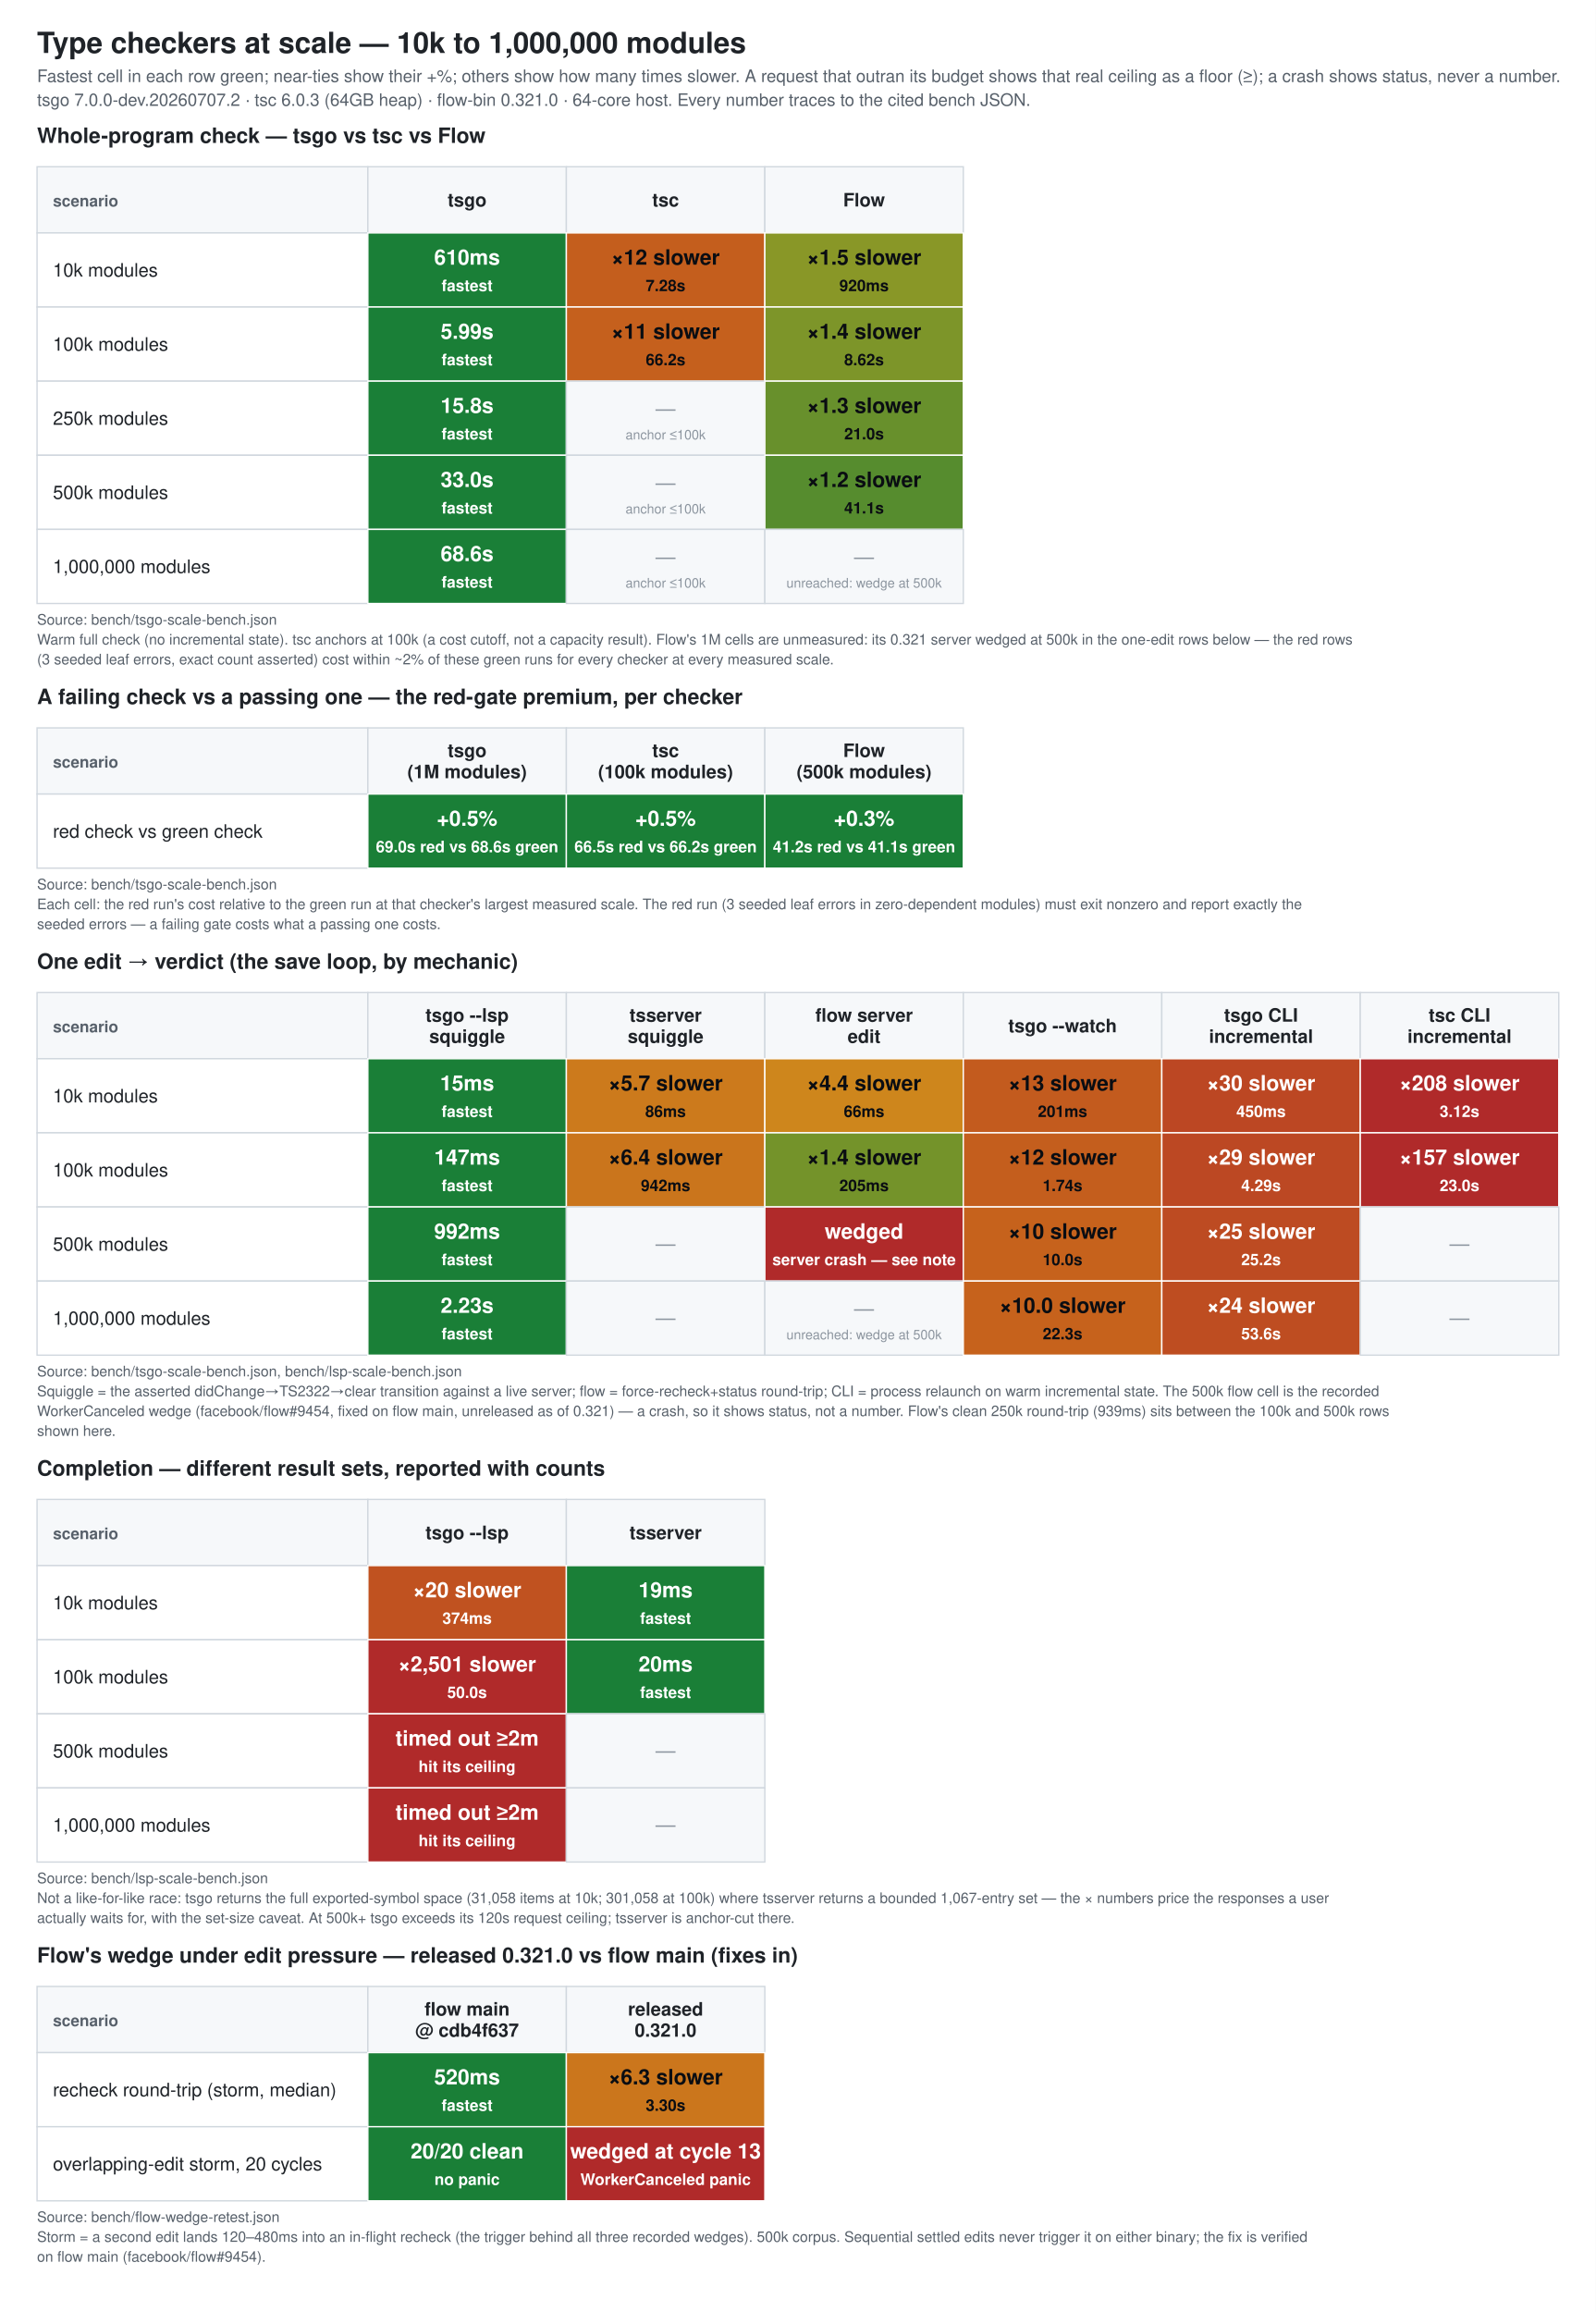
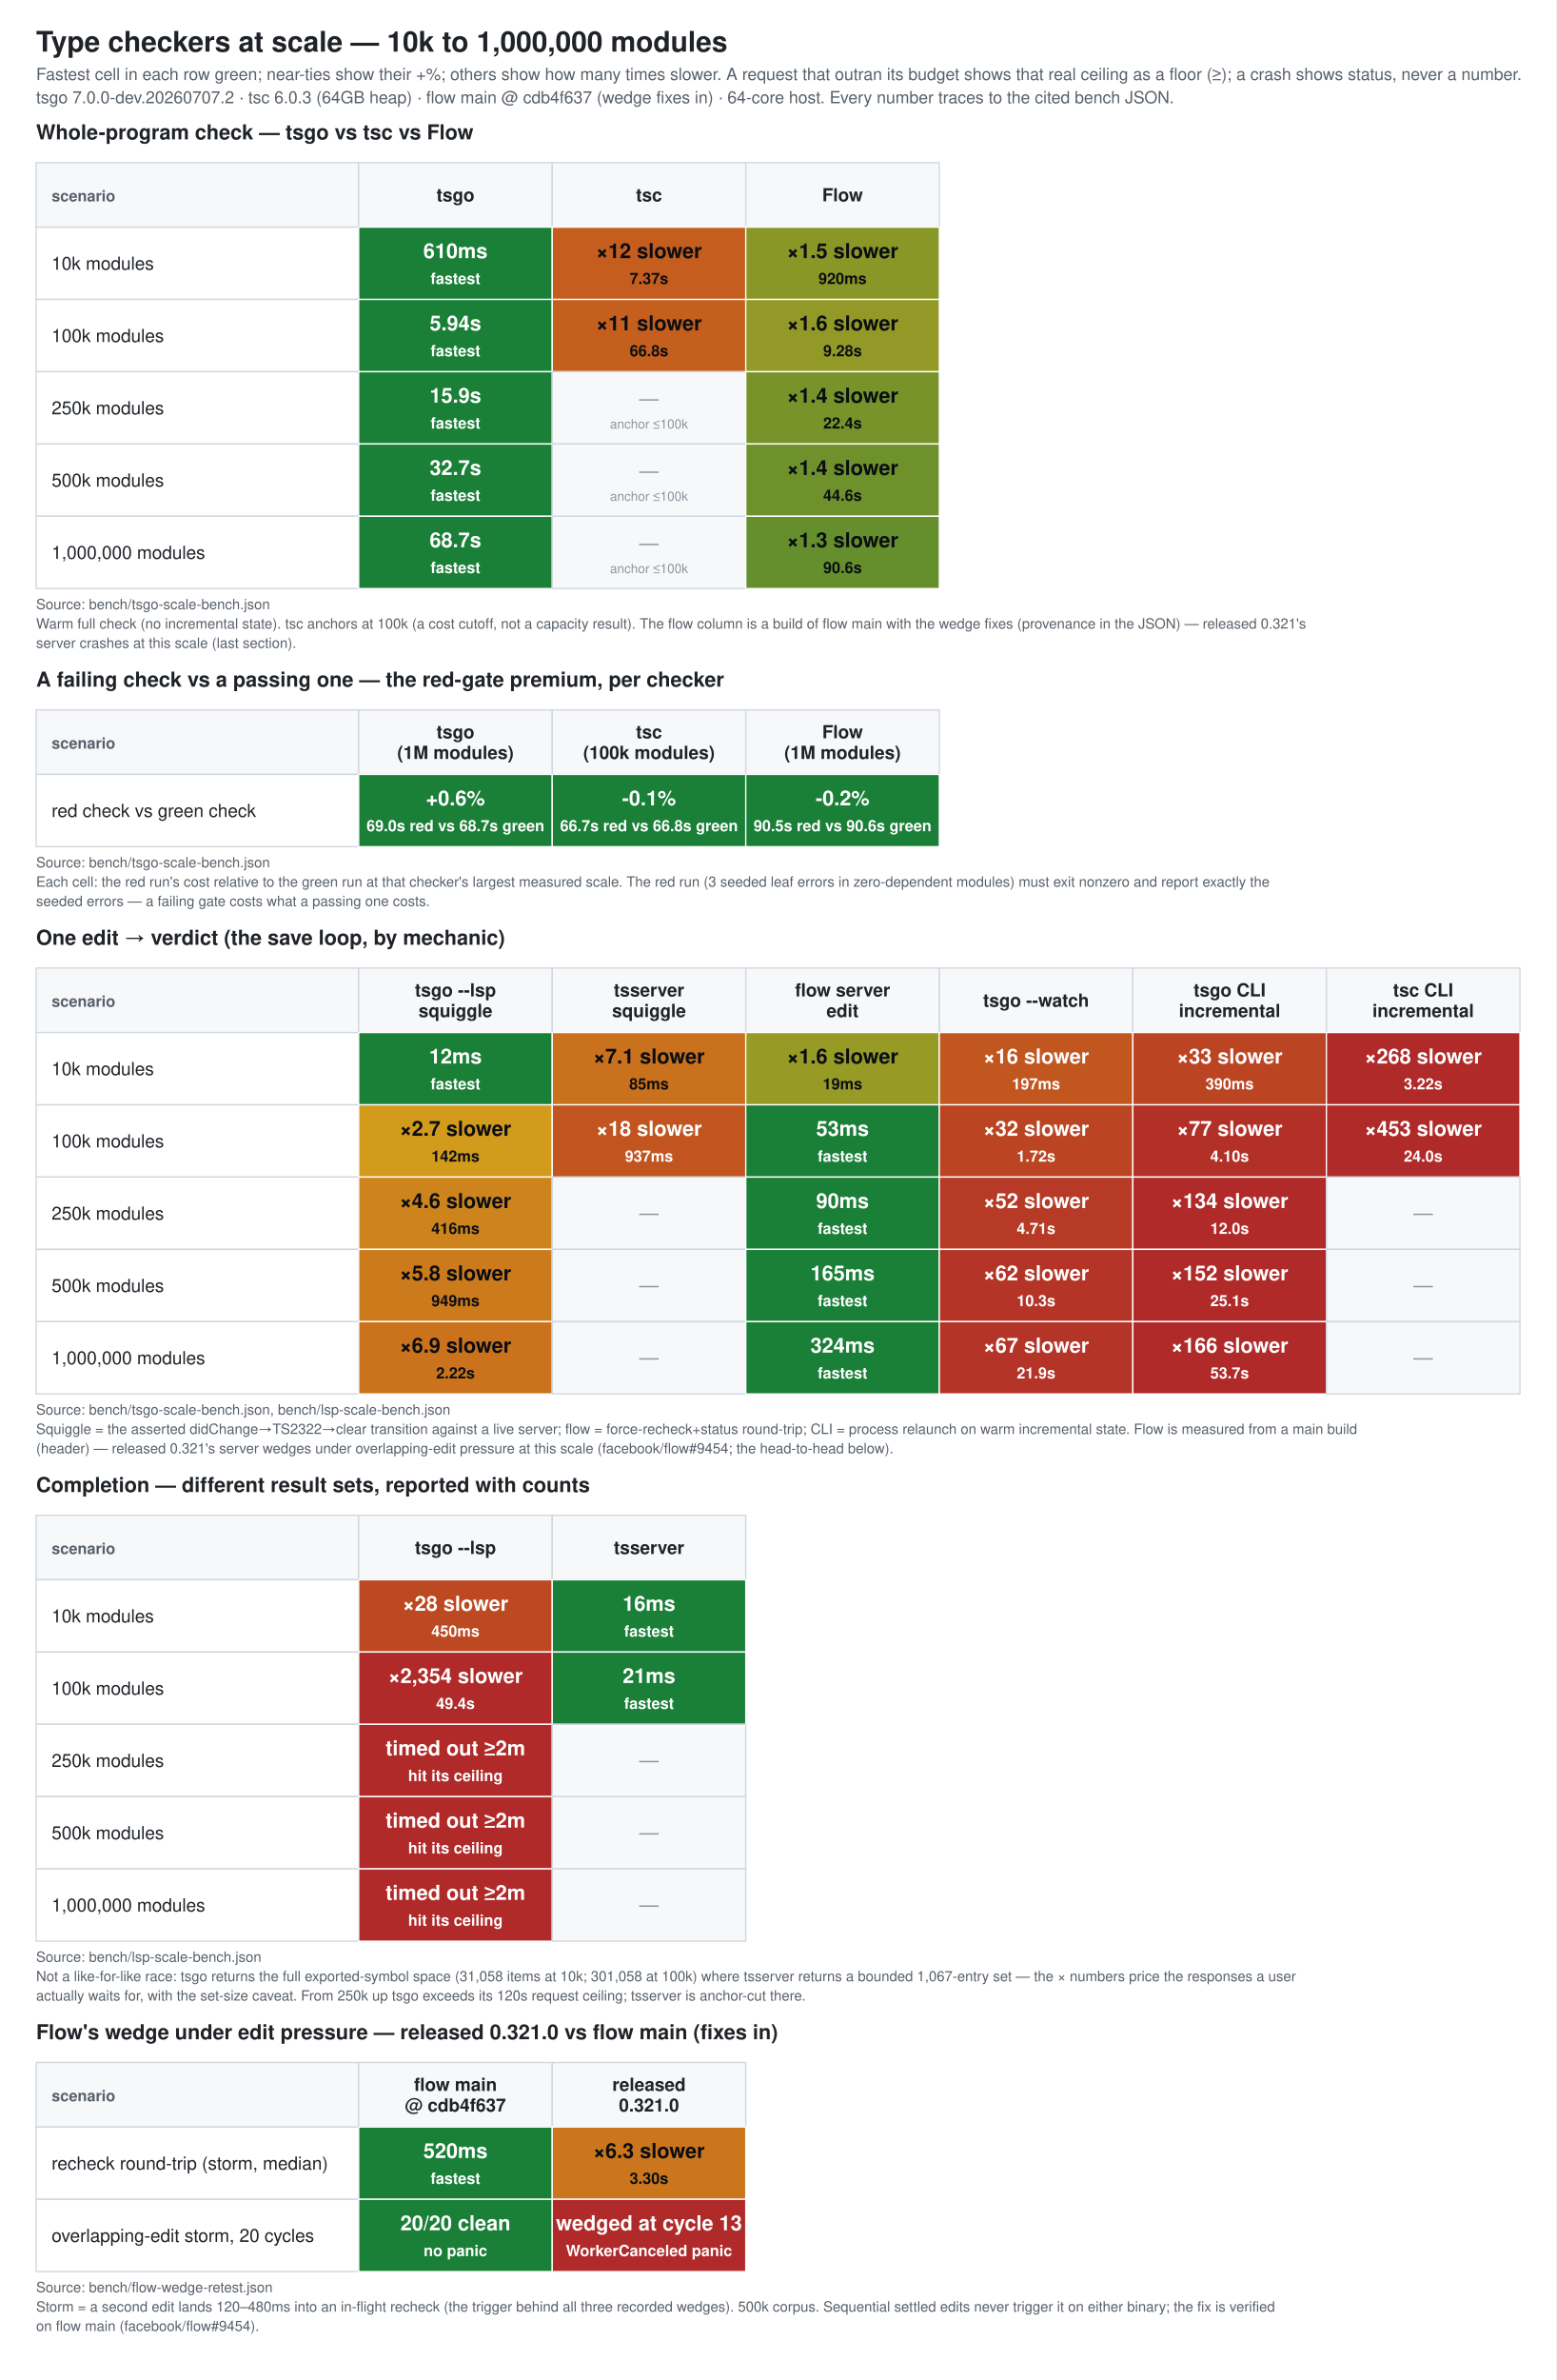
- <svg xmlns="http://www.w3.org/2000/svg" width="1206" height="1747" viewBox="0 0 1206 1747" font-family="-apple-system,BlinkMacSystemFont,Segoe UI,Helvetica,Arial,sans-serif">
-   <rect width="1206" height="1747" fill="#ffffff" />
+ <svg xmlns="http://www.w3.org/2000/svg" width="1206" height="1844" viewBox="0 0 1206 1844" font-family="-apple-system,BlinkMacSystemFont,Segoe UI,Helvetica,Arial,sans-serif">
+   <rect width="1206" height="1844" fill="#ffffff" />
  <text x="28" y="40" font-size="22" font-weight="700" fill="#1f2328">Type checkers at scale — 10k to 1,000,000 modules</text>
  <text x="28" y="62" font-size="13" fill="#57606a">Fastest cell in each row green; near-ties show their +%; others show how many times slower. A request that outran its budget shows that real ceiling as a floor (≥); a crash shows status, never a number.</text>
-   <text x="28" y="80" font-size="13" fill="#57606a">tsgo 7.0.0-dev.20260707.2 · tsc 6.0.3 (64GB heap) · flow-bin 0.321.0 · 64-core host. Every number traces to the cited bench JSON.</text>
+   <text x="28" y="80" font-size="13" fill="#57606a">tsgo 7.0.0-dev.20260707.2 · tsc 6.0.3 (64GB heap) · flow main @ cdb4f637 (wedge fixes in) · 64-core host. Every number traces to the cited bench JSON.</text>
  <text x="28" y="108" font-size="16" font-weight="700" fill="#1f2328">Whole-program check — tsgo vs tsc vs Flow</text>
  <rect x="28" y="126" width="250" height="50" fill="#f6f8fa" stroke="#d0d7de" />
  <text x="40" y="156" font-size="12" font-weight="600" fill="#57606a">scenario</text>
  <rect x="278" y="126" width="150" height="50" fill="#f6f8fa" stroke="#d0d7de" />
  <text x="353" y="156" font-size="14" font-weight="700" fill="#1f2328" text-anchor="middle">tsgo</text>
  <rect x="428" y="126" width="150" height="50" fill="#f6f8fa" stroke="#d0d7de" />
  <text x="503" y="156" font-size="14" font-weight="700" fill="#1f2328" text-anchor="middle">tsc</text>
  <rect x="578" y="126" width="150" height="50" fill="#f6f8fa" stroke="#d0d7de" />
  <text x="653" y="156" font-size="14" font-weight="700" fill="#1f2328" text-anchor="middle">Flow</text>
  <rect x="28" y="176" width="250" height="56" fill="#ffffff" stroke="#d0d7de" />
  <text x="40" y="209" font-size="14" fill="#1f2328">10k modules</text>
  <rect x="278" y="176" width="150" height="56" fill="rgb(26,127,55)" stroke="#ffffff" />
  <text x="353" y="200" font-size="16" font-weight="700" fill="#ffffff" text-anchor="middle">610ms</text>
  <text x="353" y="220" font-size="12" font-weight="600" fill="#ffffff" text-anchor="middle">fastest</text>
-   <rect x="428" y="176" width="150" height="56" fill="rgb(196,94,29)" stroke="#ffffff" />
+   <rect x="428" y="176" width="150" height="56" fill="rgb(196,93,29)" stroke="#ffffff" />
  <text x="503" y="200" font-size="16" font-weight="700" fill="#0a0d12" text-anchor="middle">×12 slower</text>
-   <text x="503" y="220" font-size="12" font-weight="600" fill="#0a0d12" text-anchor="middle">7.28s</text>
+   <text x="503" y="220" font-size="12" font-weight="600" fill="#0a0d12" text-anchor="middle">7.37s</text>
  <rect x="578" y="176" width="150" height="56" fill="rgb(137,151,39)" stroke="#ffffff" />
  <text x="653" y="200" font-size="16" font-weight="700" fill="#0a0d12" text-anchor="middle">×1.5 slower</text>
  <text x="653" y="220" font-size="12" font-weight="600" fill="#0a0d12" text-anchor="middle">920ms</text>
  <rect x="28" y="232" width="250" height="56" fill="#ffffff" stroke="#d0d7de" />
  <text x="40" y="265" font-size="14" fill="#1f2328">100k modules</text>
  <rect x="278" y="232" width="150" height="56" fill="rgb(26,127,55)" stroke="#ffffff" />
-   <text x="353" y="256" font-size="16" font-weight="700" fill="#ffffff" text-anchor="middle">5.99s</text>
+   <text x="353" y="256" font-size="16" font-weight="700" fill="#ffffff" text-anchor="middle">5.94s</text>
  <text x="353" y="276" font-size="12" font-weight="600" fill="#ffffff" text-anchor="middle">fastest</text>
-   <rect x="428" y="232" width="150" height="56" fill="rgb(197,96,29)" stroke="#ffffff" />
+   <rect x="428" y="232" width="150" height="56" fill="rgb(197,95,29)" stroke="#ffffff" />
  <text x="503" y="256" font-size="16" font-weight="700" fill="#0a0d12" text-anchor="middle">×11 slower</text>
-   <text x="503" y="276" font-size="12" font-weight="600" fill="#0a0d12" text-anchor="middle">66.2s</text>
-   <rect x="578" y="232" width="150" height="56" fill="rgb(125,149,41)" stroke="#ffffff" />
-   <text x="653" y="256" font-size="16" font-weight="700" fill="#0a0d12" text-anchor="middle">×1.4 slower</text>
-   <text x="653" y="276" font-size="12" font-weight="600" fill="#0a0d12" text-anchor="middle">8.62s</text>
+   <text x="503" y="276" font-size="12" font-weight="600" fill="#0a0d12" text-anchor="middle">66.8s</text>
+   <rect x="578" y="232" width="150" height="56" fill="rgb(147,153,38)" stroke="#ffffff" />
+   <text x="653" y="256" font-size="16" font-weight="700" fill="#0a0d12" text-anchor="middle">×1.6 slower</text>
+   <text x="653" y="276" font-size="12" font-weight="600" fill="#0a0d12" text-anchor="middle">9.28s</text>
  <rect x="28" y="288" width="250" height="56" fill="#ffffff" stroke="#d0d7de" />
  <text x="40" y="321" font-size="14" fill="#1f2328">250k modules</text>
  <rect x="278" y="288" width="150" height="56" fill="rgb(26,127,55)" stroke="#ffffff" />
-   <text x="353" y="312" font-size="16" font-weight="700" fill="#ffffff" text-anchor="middle">15.8s</text>
+   <text x="353" y="312" font-size="16" font-weight="700" fill="#ffffff" text-anchor="middle">15.9s</text>
  <text x="353" y="332" font-size="12" font-weight="600" fill="#ffffff" text-anchor="middle">fastest</text>
  <rect x="428" y="288" width="150" height="56" fill="#f6f8fa" stroke="#d0d7de" />
  <text x="503" y="314" font-size="15" fill="#8c959f" text-anchor="middle">—</text>
  <text x="503" y="332" font-size="10" fill="#8c959f" text-anchor="middle">anchor ≤100k</text>
-   <rect x="578" y="288" width="150" height="56" fill="rgb(104,144,44)" stroke="#ffffff" />
-   <text x="653" y="312" font-size="16" font-weight="700" fill="#0a0d12" text-anchor="middle">×1.3 slower</text>
-   <text x="653" y="332" font-size="12" font-weight="600" fill="#0a0d12" text-anchor="middle">21.0s</text>
+   <rect x="578" y="288" width="150" height="56" fill="rgb(119,147,42)" stroke="#ffffff" />
+   <text x="653" y="312" font-size="16" font-weight="700" fill="#0a0d12" text-anchor="middle">×1.4 slower</text>
+   <text x="653" y="332" font-size="12" font-weight="600" fill="#0a0d12" text-anchor="middle">22.4s</text>
  <rect x="28" y="344" width="250" height="56" fill="#ffffff" stroke="#d0d7de" />
  <text x="40" y="377" font-size="14" fill="#1f2328">500k modules</text>
  <rect x="278" y="344" width="150" height="56" fill="rgb(26,127,55)" stroke="#ffffff" />
-   <text x="353" y="368" font-size="16" font-weight="700" fill="#ffffff" text-anchor="middle">33.0s</text>
+   <text x="353" y="368" font-size="16" font-weight="700" fill="#ffffff" text-anchor="middle">32.7s</text>
  <text x="353" y="388" font-size="12" font-weight="600" fill="#ffffff" text-anchor="middle">fastest</text>
  <rect x="428" y="344" width="150" height="56" fill="#f6f8fa" stroke="#d0d7de" />
  <text x="503" y="370" font-size="15" fill="#8c959f" text-anchor="middle">—</text>
  <text x="503" y="388" font-size="10" fill="#8c959f" text-anchor="middle">anchor ≤100k</text>
-   <rect x="578" y="344" width="150" height="56" fill="rgb(86,140,46)" stroke="#ffffff" />
-   <text x="653" y="368" font-size="16" font-weight="700" fill="#0a0d12" text-anchor="middle">×1.2 slower</text>
-   <text x="653" y="388" font-size="12" font-weight="600" fill="#0a0d12" text-anchor="middle">41.1s</text>
+   <rect x="578" y="344" width="150" height="56" fill="rgb(110,145,43)" stroke="#ffffff" />
+   <text x="653" y="368" font-size="16" font-weight="700" fill="#0a0d12" text-anchor="middle">×1.4 slower</text>
+   <text x="653" y="388" font-size="12" font-weight="600" fill="#0a0d12" text-anchor="middle">44.6s</text>
  <rect x="28" y="400" width="250" height="56" fill="#ffffff" stroke="#d0d7de" />
  <text x="40" y="433" font-size="14" fill="#1f2328">1,000,000 modules</text>
  <rect x="278" y="400" width="150" height="56" fill="rgb(26,127,55)" stroke="#ffffff" />
-   <text x="353" y="424" font-size="16" font-weight="700" fill="#ffffff" text-anchor="middle">68.6s</text>
+   <text x="353" y="424" font-size="16" font-weight="700" fill="#ffffff" text-anchor="middle">68.7s</text>
  <text x="353" y="444" font-size="12" font-weight="600" fill="#ffffff" text-anchor="middle">fastest</text>
  <rect x="428" y="400" width="150" height="56" fill="#f6f8fa" stroke="#d0d7de" />
  <text x="503" y="426" font-size="15" fill="#8c959f" text-anchor="middle">—</text>
  <text x="503" y="444" font-size="10" fill="#8c959f" text-anchor="middle">anchor ≤100k</text>
-   <rect x="578" y="400" width="150" height="56" fill="#f6f8fa" stroke="#d0d7de" />
-   <text x="653" y="426" font-size="15" fill="#8c959f" text-anchor="middle">—</text>
-   <text x="653" y="444" font-size="10" fill="#8c959f" text-anchor="middle">unreached: wedge at 500k</text>
+   <rect x="578" y="400" width="150" height="56" fill="rgb(101,143,44)" stroke="#ffffff" />
+   <text x="653" y="424" font-size="16" font-weight="700" fill="#0a0d12" text-anchor="middle">×1.3 slower</text>
+   <text x="653" y="444" font-size="12" font-weight="600" fill="#0a0d12" text-anchor="middle">90.6s</text>
  <text x="28" y="472" font-size="11" fill="#57606a">Source: bench/tsgo-scale-bench.json</text>
-   <text x="28" y="487" font-size="11" fill="#57606a">Warm full check (no incremental state). tsc anchors at 100k (a cost cutoff, not a capacity result). Flow's 1M cells are unmeasured: its 0.321 server wedged at 500k in the one-edit rows below — the red rows</text>
-   <text x="28" y="502" font-size="11" fill="#57606a">(3 seeded leaf errors, exact count asserted) cost within ~2% of these green runs for every checker at every measured scale.</text>
+   <text x="28" y="487" font-size="11" fill="#57606a">Warm full check (no incremental state). tsc anchors at 100k (a cost cutoff, not a capacity result). The flow column is a build of flow main with the wedge fixes (provenance in the JSON) — released 0.321's</text>
+   <text x="28" y="502" font-size="11" fill="#57606a">server crashes at this scale (last section).</text>
  <text x="28" y="532" font-size="16" font-weight="700" fill="#1f2328">A failing check vs a passing one — the red-gate premium, per checker</text>
  <rect x="28" y="550" width="250" height="50" fill="#f6f8fa" stroke="#d0d7de" />
  <text x="40" y="580" font-size="12" font-weight="600" fill="#57606a">scenario</text>
  <rect x="278" y="550" width="150" height="50" fill="#f6f8fa" stroke="#d0d7de" />
  <text x="353" y="572" font-size="14" font-weight="700" fill="#1f2328" text-anchor="middle">tsgo</text>
  <text x="353" y="588" font-size="14" font-weight="700" fill="#1f2328" text-anchor="middle">(1M modules)</text>
  <rect x="428" y="550" width="150" height="50" fill="#f6f8fa" stroke="#d0d7de" />
  <text x="503" y="572" font-size="14" font-weight="700" fill="#1f2328" text-anchor="middle">tsc</text>
  <text x="503" y="588" font-size="14" font-weight="700" fill="#1f2328" text-anchor="middle">(100k modules)</text>
  <rect x="578" y="550" width="150" height="50" fill="#f6f8fa" stroke="#d0d7de" />
  <text x="653" y="572" font-size="14" font-weight="700" fill="#1f2328" text-anchor="middle">Flow</text>
-   <text x="653" y="588" font-size="14" font-weight="700" fill="#1f2328" text-anchor="middle">(500k modules)</text>
+   <text x="653" y="588" font-size="14" font-weight="700" fill="#1f2328" text-anchor="middle">(1M modules)</text>
  <rect x="28" y="600" width="250" height="56" fill="#ffffff" stroke="#d0d7de" />
  <text x="40" y="633" font-size="14" fill="#1f2328">red check vs green check</text>
  <rect x="278" y="600" width="150" height="56" fill="rgb(26,127,55)" stroke="#ffffff" />
-   <text x="353" y="624" font-size="16" font-weight="700" fill="#ffffff" text-anchor="middle">+0.5%</text>
-   <text x="353" y="644" font-size="12" font-weight="600" fill="#ffffff" text-anchor="middle">69.0s red vs 68.6s green</text>
+   <text x="353" y="624" font-size="16" font-weight="700" fill="#ffffff" text-anchor="middle">+0.6%</text>
+   <text x="353" y="644" font-size="12" font-weight="600" fill="#ffffff" text-anchor="middle">69.0s red vs 68.7s green</text>
  <rect x="428" y="600" width="150" height="56" fill="rgb(26,127,55)" stroke="#ffffff" />
-   <text x="503" y="624" font-size="16" font-weight="700" fill="#ffffff" text-anchor="middle">+0.5%</text>
-   <text x="503" y="644" font-size="12" font-weight="600" fill="#ffffff" text-anchor="middle">66.5s red vs 66.2s green</text>
+   <text x="503" y="624" font-size="16" font-weight="700" fill="#ffffff" text-anchor="middle">-0.1%</text>
+   <text x="503" y="644" font-size="12" font-weight="600" fill="#ffffff" text-anchor="middle">66.7s red vs 66.8s green</text>
  <rect x="578" y="600" width="150" height="56" fill="rgb(26,127,55)" stroke="#ffffff" />
-   <text x="653" y="624" font-size="16" font-weight="700" fill="#ffffff" text-anchor="middle">+0.3%</text>
-   <text x="653" y="644" font-size="12" font-weight="600" fill="#ffffff" text-anchor="middle">41.2s red vs 41.1s green</text>
+   <text x="653" y="624" font-size="16" font-weight="700" fill="#ffffff" text-anchor="middle">-0.2%</text>
+   <text x="653" y="644" font-size="12" font-weight="600" fill="#ffffff" text-anchor="middle">90.5s red vs 90.6s green</text>
  <text x="28" y="672" font-size="11" fill="#57606a">Source: bench/tsgo-scale-bench.json</text>
  <text x="28" y="687" font-size="11" fill="#57606a">Each cell: the red run's cost relative to the green run at that checker's largest measured scale. The red run (3 seeded leaf errors in zero-dependent modules) must exit nonzero and report exactly the</text>
  <text x="28" y="702" font-size="11" fill="#57606a">seeded errors — a failing gate costs what a passing one costs.</text>
  <text x="28" y="732" font-size="16" font-weight="700" fill="#1f2328">One edit → verdict (the save loop, by mechanic)</text>
  <rect x="28" y="750" width="250" height="50" fill="#f6f8fa" stroke="#d0d7de" />
  <text x="40" y="780" font-size="12" font-weight="600" fill="#57606a">scenario</text>
  <rect x="278" y="750" width="150" height="50" fill="#f6f8fa" stroke="#d0d7de" />
  <text x="353" y="772" font-size="14" font-weight="700" fill="#1f2328" text-anchor="middle">tsgo --lsp</text>
  <text x="353" y="788" font-size="14" font-weight="700" fill="#1f2328" text-anchor="middle">squiggle</text>
  <rect x="428" y="750" width="150" height="50" fill="#f6f8fa" stroke="#d0d7de" />
  <text x="503" y="772" font-size="14" font-weight="700" fill="#1f2328" text-anchor="middle">tsserver</text>
  <text x="503" y="788" font-size="14" font-weight="700" fill="#1f2328" text-anchor="middle">squiggle</text>
  <rect x="578" y="750" width="150" height="50" fill="#f6f8fa" stroke="#d0d7de" />
  <text x="653" y="772" font-size="14" font-weight="700" fill="#1f2328" text-anchor="middle">flow server</text>
  <text x="653" y="788" font-size="14" font-weight="700" fill="#1f2328" text-anchor="middle">edit</text>
  <rect x="728" y="750" width="150" height="50" fill="#f6f8fa" stroke="#d0d7de" />
  <text x="803" y="780" font-size="14" font-weight="700" fill="#1f2328" text-anchor="middle">tsgo --watch</text>
  <rect x="878" y="750" width="150" height="50" fill="#f6f8fa" stroke="#d0d7de" />
  <text x="953" y="772" font-size="14" font-weight="700" fill="#1f2328" text-anchor="middle">tsgo CLI</text>
  <text x="953" y="788" font-size="14" font-weight="700" fill="#1f2328" text-anchor="middle">incremental</text>
  <rect x="1028" y="750" width="150" height="50" fill="#f6f8fa" stroke="#d0d7de" />
  <text x="1103" y="772" font-size="14" font-weight="700" fill="#1f2328" text-anchor="middle">tsc CLI</text>
  <text x="1103" y="788" font-size="14" font-weight="700" fill="#1f2328" text-anchor="middle">incremental</text>
  <rect x="28" y="800" width="250" height="56" fill="#ffffff" stroke="#d0d7de" />
  <text x="40" y="833" font-size="14" fill="#1f2328">10k modules</text>
  <rect x="278" y="800" width="150" height="56" fill="rgb(26,127,55)" stroke="#ffffff" />
-   <text x="353" y="824" font-size="16" font-weight="700" fill="#ffffff" text-anchor="middle">15ms</text>
+   <text x="353" y="824" font-size="16" font-weight="700" fill="#ffffff" text-anchor="middle">12ms</text>
  <text x="353" y="844" font-size="12" font-weight="600" fill="#ffffff" text-anchor="middle">fastest</text>
-   <rect x="428" y="800" width="150" height="56" fill="rgb(204,122,28)" stroke="#ffffff" />
-   <text x="503" y="824" font-size="16" font-weight="700" fill="#0a0d12" text-anchor="middle">×5.7 slower</text>
-   <text x="503" y="844" font-size="12" font-weight="600" fill="#0a0d12" text-anchor="middle">86ms</text>
-   <rect x="578" y="800" width="150" height="56" fill="rgb(206,134,28)" stroke="#ffffff" />
-   <text x="653" y="824" font-size="16" font-weight="700" fill="#0a0d12" text-anchor="middle">×4.4 slower</text>
-   <text x="653" y="844" font-size="12" font-weight="600" fill="#0a0d12" text-anchor="middle">66ms</text>
-   <rect x="728" y="800" width="150" height="56" fill="rgb(195,91,30)" stroke="#ffffff" />
-   <text x="803" y="824" font-size="16" font-weight="700" fill="#0a0d12" text-anchor="middle">×13 slower</text>
-   <text x="803" y="844" font-size="12" font-weight="600" fill="#0a0d12" text-anchor="middle">201ms</text>
-   <rect x="878" y="800" width="150" height="56" fill="rgb(188,71,35)" stroke="#ffffff" />
-   <text x="953" y="824" font-size="16" font-weight="700" fill="#ffffff" text-anchor="middle">×30 slower</text>
-   <text x="953" y="844" font-size="12" font-weight="600" fill="#ffffff" text-anchor="middle">450ms</text>
+   <rect x="428" y="800" width="150" height="56" fill="rgb(201,113,28)" stroke="#ffffff" />
+   <text x="503" y="824" font-size="16" font-weight="700" fill="#0a0d12" text-anchor="middle">×7.1 slower</text>
+   <text x="503" y="844" font-size="12" font-weight="600" fill="#0a0d12" text-anchor="middle">85ms</text>
+   <rect x="578" y="800" width="150" height="56" fill="rgb(151,154,37)" stroke="#ffffff" />
+   <text x="653" y="824" font-size="16" font-weight="700" fill="#0a0d12" text-anchor="middle">×1.6 slower</text>
+   <text x="653" y="844" font-size="12" font-weight="600" fill="#0a0d12" text-anchor="middle">19ms</text>
+   <rect x="728" y="800" width="150" height="56" fill="rgb(193,86,31)" stroke="#ffffff" />
+   <text x="803" y="824" font-size="16" font-weight="700" fill="#ffffff" text-anchor="middle">×16 slower</text>
+   <text x="803" y="844" font-size="12" font-weight="600" fill="#ffffff" text-anchor="middle">197ms</text>
+   <rect x="878" y="800" width="150" height="56" fill="rgb(187,69,35)" stroke="#ffffff" />
+   <text x="953" y="824" font-size="16" font-weight="700" fill="#ffffff" text-anchor="middle">×33 slower</text>
+   <text x="953" y="844" font-size="12" font-weight="600" fill="#ffffff" text-anchor="middle">390ms</text>
  <rect x="1028" y="800" width="150" height="56" fill="rgb(176,42,42)" stroke="#ffffff" />
-   <text x="1103" y="824" font-size="16" font-weight="700" fill="#ffffff" text-anchor="middle">×208 slower</text>
-   <text x="1103" y="844" font-size="12" font-weight="600" fill="#ffffff" text-anchor="middle">3.12s</text>
+   <text x="1103" y="824" font-size="16" font-weight="700" fill="#ffffff" text-anchor="middle">×268 slower</text>
+   <text x="1103" y="844" font-size="12" font-weight="600" fill="#ffffff" text-anchor="middle">3.22s</text>
  <rect x="28" y="856" width="250" height="56" fill="#ffffff" stroke="#d0d7de" />
  <text x="40" y="889" font-size="14" fill="#1f2328">100k modules</text>
-   <rect x="278" y="856" width="150" height="56" fill="rgb(26,127,55)" stroke="#ffffff" />
-   <text x="353" y="880" font-size="16" font-weight="700" fill="#ffffff" text-anchor="middle">147ms</text>
-   <text x="353" y="900" font-size="12" font-weight="600" fill="#ffffff" text-anchor="middle">fastest</text>
-   <rect x="428" y="856" width="150" height="56" fill="rgb(202,117,28)" stroke="#ffffff" />
-   <text x="503" y="880" font-size="16" font-weight="700" fill="#0a0d12" text-anchor="middle">×6.4 slower</text>
-   <text x="503" y="900" font-size="12" font-weight="600" fill="#0a0d12" text-anchor="middle">942ms</text>
-   <rect x="578" y="856" width="150" height="56" fill="rgb(116,147,42)" stroke="#ffffff" />
-   <text x="653" y="880" font-size="16" font-weight="700" fill="#0a0d12" text-anchor="middle">×1.4 slower</text>
-   <text x="653" y="900" font-size="12" font-weight="600" fill="#0a0d12" text-anchor="middle">205ms</text>
-   <rect x="728" y="856" width="150" height="56" fill="rgb(196,94,29)" stroke="#ffffff" />
-   <text x="803" y="880" font-size="16" font-weight="700" fill="#0a0d12" text-anchor="middle">×12 slower</text>
-   <text x="803" y="900" font-size="12" font-weight="600" fill="#0a0d12" text-anchor="middle">1.74s</text>
-   <rect x="878" y="856" width="150" height="56" fill="rgb(188,72,35)" stroke="#ffffff" />
-   <text x="953" y="880" font-size="16" font-weight="700" fill="#ffffff" text-anchor="middle">×29 slower</text>
-   <text x="953" y="900" font-size="12" font-weight="600" fill="#ffffff" text-anchor="middle">4.29s</text>
+   <rect x="278" y="856" width="150" height="56" fill="rgb(211,155,28)" stroke="#ffffff" />
+   <text x="353" y="880" font-size="16" font-weight="700" fill="#0a0d12" text-anchor="middle">×2.7 slower</text>
+   <text x="353" y="900" font-size="12" font-weight="600" fill="#0a0d12" text-anchor="middle">142ms</text>
+   <rect x="428" y="856" width="150" height="56" fill="rgb(193,84,31)" stroke="#ffffff" />
+   <text x="503" y="880" font-size="16" font-weight="700" fill="#ffffff" text-anchor="middle">×18 slower</text>
+   <text x="503" y="900" font-size="12" font-weight="600" fill="#ffffff" text-anchor="middle">937ms</text>
+   <rect x="578" y="856" width="150" height="56" fill="rgb(26,127,55)" stroke="#ffffff" />
+   <text x="653" y="880" font-size="16" font-weight="700" fill="#ffffff" text-anchor="middle">53ms</text>
+   <text x="653" y="900" font-size="12" font-weight="600" fill="#ffffff" text-anchor="middle">fastest</text>
+   <rect x="728" y="856" width="150" height="56" fill="rgb(187,69,35)" stroke="#ffffff" />
+   <text x="803" y="880" font-size="16" font-weight="700" fill="#ffffff" text-anchor="middle">×32 slower</text>
+   <text x="803" y="900" font-size="12" font-weight="600" fill="#ffffff" text-anchor="middle">1.72s</text>
+   <rect x="878" y="856" width="150" height="56" fill="rgb(178,48,40)" stroke="#ffffff" />
+   <text x="953" y="880" font-size="16" font-weight="700" fill="#ffffff" text-anchor="middle">×77 slower</text>
+   <text x="953" y="900" font-size="12" font-weight="600" fill="#ffffff" text-anchor="middle">4.10s</text>
  <rect x="1028" y="856" width="150" height="56" fill="rgb(176,42,42)" stroke="#ffffff" />
-   <text x="1103" y="880" font-size="16" font-weight="700" fill="#ffffff" text-anchor="middle">×157 slower</text>
-   <text x="1103" y="900" font-size="12" font-weight="600" fill="#ffffff" text-anchor="middle">23.0s</text>
+   <text x="1103" y="880" font-size="16" font-weight="700" fill="#ffffff" text-anchor="middle">×453 slower</text>
+   <text x="1103" y="900" font-size="12" font-weight="600" fill="#ffffff" text-anchor="middle">24.0s</text>
  <rect x="28" y="912" width="250" height="56" fill="#ffffff" stroke="#d0d7de" />
-   <text x="40" y="945" font-size="14" fill="#1f2328">500k modules</text>
-   <rect x="278" y="912" width="150" height="56" fill="rgb(26,127,55)" stroke="#ffffff" />
-   <text x="353" y="936" font-size="16" font-weight="700" fill="#ffffff" text-anchor="middle">992ms</text>
-   <text x="353" y="956" font-size="12" font-weight="600" fill="#ffffff" text-anchor="middle">fastest</text>
+   <text x="40" y="945" font-size="14" fill="#1f2328">250k modules</text>
+   <rect x="278" y="912" width="150" height="56" fill="rgb(206,132,28)" stroke="#ffffff" />
+   <text x="353" y="936" font-size="16" font-weight="700" fill="#0a0d12" text-anchor="middle">×4.6 slower</text>
+   <text x="353" y="956" font-size="12" font-weight="600" fill="#0a0d12" text-anchor="middle">416ms</text>
  <rect x="428" y="912" width="150" height="56" fill="#f6f8fa" stroke="#d0d7de" />
  <text x="503" y="945" font-size="15" fill="#8c959f" text-anchor="middle">—</text>
-   <rect x="578" y="912" width="150" height="56" fill="rgb(176,42,42)" stroke="#ffffff" />
-   <text x="653" y="936" font-size="16" font-weight="700" fill="#ffffff" text-anchor="middle">wedged</text>
-   <text x="653" y="956" font-size="12" font-weight="600" fill="#ffffff" text-anchor="middle">server crash — see note</text>
-   <rect x="728" y="912" width="150" height="56" fill="rgb(198,98,28)" stroke="#ffffff" />
-   <text x="803" y="936" font-size="16" font-weight="700" fill="#0a0d12" text-anchor="middle">×10 slower</text>
-   <text x="803" y="956" font-size="12" font-weight="600" fill="#0a0d12" text-anchor="middle">10.0s</text>
-   <rect x="878" y="912" width="150" height="56" fill="rgb(189,75,34)" stroke="#ffffff" />
-   <text x="953" y="936" font-size="16" font-weight="700" fill="#ffffff" text-anchor="middle">×25 slower</text>
-   <text x="953" y="956" font-size="12" font-weight="600" fill="#ffffff" text-anchor="middle">25.2s</text>
+   <rect x="578" y="912" width="150" height="56" fill="rgb(26,127,55)" stroke="#ffffff" />
+   <text x="653" y="936" font-size="16" font-weight="700" fill="#ffffff" text-anchor="middle">90ms</text>
+   <text x="653" y="956" font-size="12" font-weight="600" fill="#ffffff" text-anchor="middle">fastest</text>
+   <rect x="728" y="912" width="150" height="56" fill="rgb(182,58,38)" stroke="#ffffff" />
+   <text x="803" y="936" font-size="16" font-weight="700" fill="#ffffff" text-anchor="middle">×52 slower</text>
+   <text x="803" y="956" font-size="12" font-weight="600" fill="#ffffff" text-anchor="middle">4.71s</text>
+   <rect x="878" y="912" width="150" height="56" fill="rgb(176,42,42)" stroke="#ffffff" />
+   <text x="953" y="936" font-size="16" font-weight="700" fill="#ffffff" text-anchor="middle">×134 slower</text>
+   <text x="953" y="956" font-size="12" font-weight="600" fill="#ffffff" text-anchor="middle">12.0s</text>
  <rect x="1028" y="912" width="150" height="56" fill="#f6f8fa" stroke="#d0d7de" />
  <text x="1103" y="945" font-size="15" fill="#8c959f" text-anchor="middle">—</text>
  <rect x="28" y="968" width="250" height="56" fill="#ffffff" stroke="#d0d7de" />
-   <text x="40" y="1001" font-size="14" fill="#1f2328">1,000,000 modules</text>
-   <rect x="278" y="968" width="150" height="56" fill="rgb(26,127,55)" stroke="#ffffff" />
-   <text x="353" y="992" font-size="16" font-weight="700" fill="#ffffff" text-anchor="middle">2.23s</text>
-   <text x="353" y="1012" font-size="12" font-weight="600" fill="#ffffff" text-anchor="middle">fastest</text>
+   <text x="40" y="1001" font-size="14" fill="#1f2328">500k modules</text>
+   <rect x="278" y="968" width="150" height="56" fill="rgb(203,122,28)" stroke="#ffffff" />
+   <text x="353" y="992" font-size="16" font-weight="700" fill="#0a0d12" text-anchor="middle">×5.8 slower</text>
+   <text x="353" y="1012" font-size="12" font-weight="600" fill="#0a0d12" text-anchor="middle">949ms</text>
  <rect x="428" y="968" width="150" height="56" fill="#f6f8fa" stroke="#d0d7de" />
  <text x="503" y="1001" font-size="15" fill="#8c959f" text-anchor="middle">—</text>
-   <rect x="578" y="968" width="150" height="56" fill="#f6f8fa" stroke="#d0d7de" />
-   <text x="653" y="994" font-size="15" fill="#8c959f" text-anchor="middle">—</text>
-   <text x="653" y="1012" font-size="10" fill="#8c959f" text-anchor="middle">unreached: wedge at 500k</text>
-   <rect x="728" y="968" width="150" height="56" fill="rgb(198,98,28)" stroke="#ffffff" />
-   <text x="803" y="992" font-size="16" font-weight="700" fill="#0a0d12" text-anchor="middle">×10.0 slower</text>
-   <text x="803" y="1012" font-size="12" font-weight="600" fill="#0a0d12" text-anchor="middle">22.3s</text>
-   <rect x="878" y="968" width="150" height="56" fill="rgb(190,77,33)" stroke="#ffffff" />
-   <text x="953" y="992" font-size="16" font-weight="700" fill="#ffffff" text-anchor="middle">×24 slower</text>
-   <text x="953" y="1012" font-size="12" font-weight="600" fill="#ffffff" text-anchor="middle">53.6s</text>
+   <rect x="578" y="968" width="150" height="56" fill="rgb(26,127,55)" stroke="#ffffff" />
+   <text x="653" y="992" font-size="16" font-weight="700" fill="#ffffff" text-anchor="middle">165ms</text>
+   <text x="653" y="1012" font-size="12" font-weight="600" fill="#ffffff" text-anchor="middle">fastest</text>
+   <rect x="728" y="968" width="150" height="56" fill="rgb(180,53,39)" stroke="#ffffff" />
+   <text x="803" y="992" font-size="16" font-weight="700" fill="#ffffff" text-anchor="middle">×62 slower</text>
+   <text x="803" y="1012" font-size="12" font-weight="600" fill="#ffffff" text-anchor="middle">10.3s</text>
+   <rect x="878" y="968" width="150" height="56" fill="rgb(176,42,42)" stroke="#ffffff" />
+   <text x="953" y="992" font-size="16" font-weight="700" fill="#ffffff" text-anchor="middle">×152 slower</text>
+   <text x="953" y="1012" font-size="12" font-weight="600" fill="#ffffff" text-anchor="middle">25.1s</text>
  <rect x="1028" y="968" width="150" height="56" fill="#f6f8fa" stroke="#d0d7de" />
  <text x="1103" y="1001" font-size="15" fill="#8c959f" text-anchor="middle">—</text>
-   <text x="28" y="1040" font-size="11" fill="#57606a">Source: bench/tsgo-scale-bench.json, bench/lsp-scale-bench.json</text>
-   <text x="28" y="1055" font-size="11" fill="#57606a">Squiggle = the asserted didChange→TS2322→clear transition against a live server; flow = force-recheck+status round-trip; CLI = process relaunch on warm incremental state. The 500k flow cell is the recorded</text>
-   <text x="28" y="1070" font-size="11" fill="#57606a">WorkerCanceled wedge (facebook/flow#9454, fixed on flow main, unreleased as of 0.321) — a crash, so it shows status, not a number. Flow's clean 250k round-trip (939ms) sits between the 100k and 500k rows</text>
-   <text x="28" y="1085" font-size="11" fill="#57606a">shown here.</text>
-   <text x="28" y="1115" font-size="16" font-weight="700" fill="#1f2328">Completion — different result sets, reported with counts</text>
-   <rect x="28" y="1133" width="250" height="50" fill="#f6f8fa" stroke="#d0d7de" />
-   <text x="40" y="1163" font-size="12" font-weight="600" fill="#57606a">scenario</text>
-   <rect x="278" y="1133" width="150" height="50" fill="#f6f8fa" stroke="#d0d7de" />
-   <text x="353" y="1163" font-size="14" font-weight="700" fill="#1f2328" text-anchor="middle">tsgo --lsp</text>
-   <rect x="428" y="1133" width="150" height="50" fill="#f6f8fa" stroke="#d0d7de" />
-   <text x="503" y="1163" font-size="14" font-weight="700" fill="#1f2328" text-anchor="middle">tsserver</text>
-   <rect x="28" y="1183" width="250" height="56" fill="#ffffff" stroke="#d0d7de" />
-   <text x="40" y="1216" font-size="14" fill="#1f2328">10k modules</text>
-   <rect x="278" y="1183" width="150" height="56" fill="rgb(192,82,32)" stroke="#ffffff" />
-   <text x="353" y="1207" font-size="16" font-weight="700" fill="#ffffff" text-anchor="middle">×20 slower</text>
-   <text x="353" y="1227" font-size="12" font-weight="600" fill="#ffffff" text-anchor="middle">374ms</text>
-   <rect x="428" y="1183" width="150" height="56" fill="rgb(26,127,55)" stroke="#ffffff" />
-   <text x="503" y="1207" font-size="16" font-weight="700" fill="#ffffff" text-anchor="middle">19ms</text>
-   <text x="503" y="1227" font-size="12" font-weight="600" fill="#ffffff" text-anchor="middle">fastest</text>
-   <rect x="28" y="1239" width="250" height="56" fill="#ffffff" stroke="#d0d7de" />
-   <text x="40" y="1272" font-size="14" fill="#1f2328">100k modules</text>
-   <rect x="278" y="1239" width="150" height="56" fill="rgb(176,42,42)" stroke="#ffffff" />
-   <text x="353" y="1263" font-size="16" font-weight="700" fill="#ffffff" text-anchor="middle">×2,501 slower</text>
-   <text x="353" y="1283" font-size="12" font-weight="600" fill="#ffffff" text-anchor="middle">50.0s</text>
-   <rect x="428" y="1239" width="150" height="56" fill="rgb(26,127,55)" stroke="#ffffff" />
-   <text x="503" y="1263" font-size="16" font-weight="700" fill="#ffffff" text-anchor="middle">20ms</text>
-   <text x="503" y="1283" font-size="12" font-weight="600" fill="#ffffff" text-anchor="middle">fastest</text>
-   <rect x="28" y="1295" width="250" height="56" fill="#ffffff" stroke="#d0d7de" />
-   <text x="40" y="1328" font-size="14" fill="#1f2328">500k modules</text>
-   <rect x="278" y="1295" width="150" height="56" fill="rgb(176,42,42)" stroke="#ffffff" />
-   <text x="353" y="1319" font-size="16" font-weight="700" fill="#ffffff" text-anchor="middle">timed out ≥2m</text>
-   <text x="353" y="1339" font-size="12" font-weight="600" fill="#ffffff" text-anchor="middle">hit its ceiling</text>
-   <rect x="428" y="1295" width="150" height="56" fill="#f6f8fa" stroke="#d0d7de" />
-   <text x="503" y="1328" font-size="15" fill="#8c959f" text-anchor="middle">—</text>
-   <rect x="28" y="1351" width="250" height="56" fill="#ffffff" stroke="#d0d7de" />
-   <text x="40" y="1384" font-size="14" fill="#1f2328">1,000,000 modules</text>
-   <rect x="278" y="1351" width="150" height="56" fill="rgb(176,42,42)" stroke="#ffffff" />
-   <text x="353" y="1375" font-size="16" font-weight="700" fill="#ffffff" text-anchor="middle">timed out ≥2m</text>
-   <text x="353" y="1395" font-size="12" font-weight="600" fill="#ffffff" text-anchor="middle">hit its ceiling</text>
-   <rect x="428" y="1351" width="150" height="56" fill="#f6f8fa" stroke="#d0d7de" />
-   <text x="503" y="1384" font-size="15" fill="#8c959f" text-anchor="middle">—</text>
-   <text x="28" y="1423" font-size="11" fill="#57606a">Source: bench/lsp-scale-bench.json</text>
-   <text x="28" y="1438" font-size="11" fill="#57606a">Not a like-for-like race: tsgo returns the full exported-symbol space (31,058 items at 10k; 301,058 at 100k) where tsserver returns a bounded 1,067-entry set — the × numbers price the responses a user</text>
-   <text x="28" y="1453" font-size="11" fill="#57606a">actually waits for, with the set-size caveat. At 500k+ tsgo exceeds its 120s request ceiling; tsserver is anchor-cut there.</text>
-   <text x="28" y="1483" font-size="16" font-weight="700" fill="#1f2328">Flow's wedge under edit pressure — released 0.321.0 vs flow main (fixes in)</text>
-   <rect x="28" y="1501" width="250" height="50" fill="#f6f8fa" stroke="#d0d7de" />
-   <text x="40" y="1531" font-size="12" font-weight="600" fill="#57606a">scenario</text>
-   <rect x="278" y="1501" width="150" height="50" fill="#f6f8fa" stroke="#d0d7de" />
-   <text x="353" y="1523" font-size="14" font-weight="700" fill="#1f2328" text-anchor="middle">flow main</text>
-   <text x="353" y="1539" font-size="14" font-weight="700" fill="#1f2328" text-anchor="middle">@ cdb4f637</text>
-   <rect x="428" y="1501" width="150" height="50" fill="#f6f8fa" stroke="#d0d7de" />
-   <text x="503" y="1523" font-size="14" font-weight="700" fill="#1f2328" text-anchor="middle">released</text>
-   <text x="503" y="1539" font-size="14" font-weight="700" fill="#1f2328" text-anchor="middle">0.321.0</text>
-   <rect x="28" y="1551" width="250" height="56" fill="#ffffff" stroke="#d0d7de" />
-   <text x="40" y="1584" font-size="14" fill="#1f2328">recheck round-trip (storm, median)</text>
-   <rect x="278" y="1551" width="150" height="56" fill="rgb(26,127,55)" stroke="#ffffff" />
-   <text x="353" y="1575" font-size="16" font-weight="700" fill="#ffffff" text-anchor="middle">520ms</text>
-   <text x="353" y="1595" font-size="12" font-weight="600" fill="#ffffff" text-anchor="middle">fastest</text>
-   <rect x="428" y="1551" width="150" height="56" fill="rgb(203,118,28)" stroke="#ffffff" />
-   <text x="503" y="1575" font-size="16" font-weight="700" fill="#0a0d12" text-anchor="middle">×6.3 slower</text>
-   <text x="503" y="1595" font-size="12" font-weight="600" fill="#0a0d12" text-anchor="middle">3.30s</text>
-   <rect x="28" y="1607" width="250" height="56" fill="#ffffff" stroke="#d0d7de" />
-   <text x="40" y="1640" font-size="14" fill="#1f2328">overlapping-edit storm, 20 cycles</text>
-   <rect x="278" y="1607" width="150" height="56" fill="rgb(26,127,55)" stroke="#ffffff" />
-   <text x="353" y="1631" font-size="16" font-weight="700" fill="#ffffff" text-anchor="middle">20/20 clean</text>
-   <text x="353" y="1651" font-size="12" font-weight="600" fill="#ffffff" text-anchor="middle">no panic</text>
-   <rect x="428" y="1607" width="150" height="56" fill="rgb(176,42,42)" stroke="#ffffff" />
-   <text x="503" y="1631" font-size="16" font-weight="700" fill="#ffffff" text-anchor="middle">wedged at cycle 13</text>
-   <text x="503" y="1651" font-size="12" font-weight="600" fill="#ffffff" text-anchor="middle">WorkerCanceled panic</text>
-   <text x="28" y="1679" font-size="11" fill="#57606a">Source: bench/flow-wedge-retest.json</text>
-   <text x="28" y="1694" font-size="11" fill="#57606a">Storm = a second edit lands 120–480ms into an in-flight recheck (the trigger behind all three recorded wedges). 500k corpus. Sequential settled edits never trigger it on either binary; the fix is verified</text>
-   <text x="28" y="1709" font-size="11" fill="#57606a">on flow main (facebook/flow#9454).</text>
+   <rect x="28" y="1024" width="250" height="56" fill="#ffffff" stroke="#d0d7de" />
+   <text x="40" y="1057" font-size="14" fill="#1f2328">1,000,000 modules</text>
+   <rect x="278" y="1024" width="150" height="56" fill="rgb(202,114,28)" stroke="#ffffff" />
+   <text x="353" y="1048" font-size="16" font-weight="700" fill="#0a0d12" text-anchor="middle">×6.9 slower</text>
+   <text x="353" y="1068" font-size="12" font-weight="600" fill="#0a0d12" text-anchor="middle">2.22s</text>
+   <rect x="428" y="1024" width="150" height="56" fill="#f6f8fa" stroke="#d0d7de" />
+   <text x="503" y="1057" font-size="15" fill="#8c959f" text-anchor="middle">—</text>
+   <rect x="578" y="1024" width="150" height="56" fill="rgb(26,127,55)" stroke="#ffffff" />
+   <text x="653" y="1048" font-size="16" font-weight="700" fill="#ffffff" text-anchor="middle">324ms</text>
+   <text x="653" y="1068" font-size="12" font-weight="600" fill="#ffffff" text-anchor="middle">fastest</text>
+   <rect x="728" y="1024" width="150" height="56" fill="rgb(180,52,40)" stroke="#ffffff" />
+   <text x="803" y="1048" font-size="16" font-weight="700" fill="#ffffff" text-anchor="middle">×67 slower</text>
+   <text x="803" y="1068" font-size="12" font-weight="600" fill="#ffffff" text-anchor="middle">21.9s</text>
+   <rect x="878" y="1024" width="150" height="56" fill="rgb(176,42,42)" stroke="#ffffff" />
+   <text x="953" y="1048" font-size="16" font-weight="700" fill="#ffffff" text-anchor="middle">×166 slower</text>
+   <text x="953" y="1068" font-size="12" font-weight="600" fill="#ffffff" text-anchor="middle">53.7s</text>
+   <rect x="1028" y="1024" width="150" height="56" fill="#f6f8fa" stroke="#d0d7de" />
+   <text x="1103" y="1057" font-size="15" fill="#8c959f" text-anchor="middle">—</text>
+   <text x="28" y="1096" font-size="11" fill="#57606a">Source: bench/tsgo-scale-bench.json, bench/lsp-scale-bench.json</text>
+   <text x="28" y="1111" font-size="11" fill="#57606a">Squiggle = the asserted didChange→TS2322→clear transition against a live server; flow = force-recheck+status round-trip; CLI = process relaunch on warm incremental state. Flow is measured from a main build</text>
+   <text x="28" y="1126" font-size="11" fill="#57606a">(header) — released 0.321's server wedges under overlapping-edit pressure at this scale (facebook/flow#9454; the head-to-head below).</text>
+   <text x="28" y="1156" font-size="16" font-weight="700" fill="#1f2328">Completion — different result sets, reported with counts</text>
+   <rect x="28" y="1174" width="250" height="50" fill="#f6f8fa" stroke="#d0d7de" />
+   <text x="40" y="1204" font-size="12" font-weight="600" fill="#57606a">scenario</text>
+   <rect x="278" y="1174" width="150" height="50" fill="#f6f8fa" stroke="#d0d7de" />
+   <text x="353" y="1204" font-size="14" font-weight="700" fill="#1f2328" text-anchor="middle">tsgo --lsp</text>
+   <rect x="428" y="1174" width="150" height="50" fill="#f6f8fa" stroke="#d0d7de" />
+   <text x="503" y="1204" font-size="14" font-weight="700" fill="#1f2328" text-anchor="middle">tsserver</text>
+   <rect x="28" y="1224" width="250" height="56" fill="#ffffff" stroke="#d0d7de" />
+   <text x="40" y="1257" font-size="14" fill="#1f2328">10k modules</text>
+   <rect x="278" y="1224" width="150" height="56" fill="rgb(188,73,34)" stroke="#ffffff" />
+   <text x="353" y="1248" font-size="16" font-weight="700" fill="#ffffff" text-anchor="middle">×28 slower</text>
+   <text x="353" y="1268" font-size="12" font-weight="600" fill="#ffffff" text-anchor="middle">450ms</text>
+   <rect x="428" y="1224" width="150" height="56" fill="rgb(26,127,55)" stroke="#ffffff" />
+   <text x="503" y="1248" font-size="16" font-weight="700" fill="#ffffff" text-anchor="middle">16ms</text>
+   <text x="503" y="1268" font-size="12" font-weight="600" fill="#ffffff" text-anchor="middle">fastest</text>
+   <rect x="28" y="1280" width="250" height="56" fill="#ffffff" stroke="#d0d7de" />
+   <text x="40" y="1313" font-size="14" fill="#1f2328">100k modules</text>
+   <rect x="278" y="1280" width="150" height="56" fill="rgb(176,42,42)" stroke="#ffffff" />
+   <text x="353" y="1304" font-size="16" font-weight="700" fill="#ffffff" text-anchor="middle">×2,354 slower</text>
+   <text x="353" y="1324" font-size="12" font-weight="600" fill="#ffffff" text-anchor="middle">49.4s</text>
+   <rect x="428" y="1280" width="150" height="56" fill="rgb(26,127,55)" stroke="#ffffff" />
+   <text x="503" y="1304" font-size="16" font-weight="700" fill="#ffffff" text-anchor="middle">21ms</text>
+   <text x="503" y="1324" font-size="12" font-weight="600" fill="#ffffff" text-anchor="middle">fastest</text>
+   <rect x="28" y="1336" width="250" height="56" fill="#ffffff" stroke="#d0d7de" />
+   <text x="40" y="1369" font-size="14" fill="#1f2328">250k modules</text>
+   <rect x="278" y="1336" width="150" height="56" fill="rgb(176,42,42)" stroke="#ffffff" />
+   <text x="353" y="1360" font-size="16" font-weight="700" fill="#ffffff" text-anchor="middle">timed out ≥2m</text>
+   <text x="353" y="1380" font-size="12" font-weight="600" fill="#ffffff" text-anchor="middle">hit its ceiling</text>
+   <rect x="428" y="1336" width="150" height="56" fill="#f6f8fa" stroke="#d0d7de" />
+   <text x="503" y="1369" font-size="15" fill="#8c959f" text-anchor="middle">—</text>
+   <rect x="28" y="1392" width="250" height="56" fill="#ffffff" stroke="#d0d7de" />
+   <text x="40" y="1425" font-size="14" fill="#1f2328">500k modules</text>
+   <rect x="278" y="1392" width="150" height="56" fill="rgb(176,42,42)" stroke="#ffffff" />
+   <text x="353" y="1416" font-size="16" font-weight="700" fill="#ffffff" text-anchor="middle">timed out ≥2m</text>
+   <text x="353" y="1436" font-size="12" font-weight="600" fill="#ffffff" text-anchor="middle">hit its ceiling</text>
+   <rect x="428" y="1392" width="150" height="56" fill="#f6f8fa" stroke="#d0d7de" />
+   <text x="503" y="1425" font-size="15" fill="#8c959f" text-anchor="middle">—</text>
+   <rect x="28" y="1448" width="250" height="56" fill="#ffffff" stroke="#d0d7de" />
+   <text x="40" y="1481" font-size="14" fill="#1f2328">1,000,000 modules</text>
+   <rect x="278" y="1448" width="150" height="56" fill="rgb(176,42,42)" stroke="#ffffff" />
+   <text x="353" y="1472" font-size="16" font-weight="700" fill="#ffffff" text-anchor="middle">timed out ≥2m</text>
+   <text x="353" y="1492" font-size="12" font-weight="600" fill="#ffffff" text-anchor="middle">hit its ceiling</text>
+   <rect x="428" y="1448" width="150" height="56" fill="#f6f8fa" stroke="#d0d7de" />
+   <text x="503" y="1481" font-size="15" fill="#8c959f" text-anchor="middle">—</text>
+   <text x="28" y="1520" font-size="11" fill="#57606a">Source: bench/lsp-scale-bench.json</text>
+   <text x="28" y="1535" font-size="11" fill="#57606a">Not a like-for-like race: tsgo returns the full exported-symbol space (31,058 items at 10k; 301,058 at 100k) where tsserver returns a bounded 1,067-entry set — the × numbers price the responses a user</text>
+   <text x="28" y="1550" font-size="11" fill="#57606a">actually waits for, with the set-size caveat. From 250k up tsgo exceeds its 120s request ceiling; tsserver is anchor-cut there.</text>
+   <text x="28" y="1580" font-size="16" font-weight="700" fill="#1f2328">Flow's wedge under edit pressure — released 0.321.0 vs flow main (fixes in)</text>
+   <rect x="28" y="1598" width="250" height="50" fill="#f6f8fa" stroke="#d0d7de" />
+   <text x="40" y="1628" font-size="12" font-weight="600" fill="#57606a">scenario</text>
+   <rect x="278" y="1598" width="150" height="50" fill="#f6f8fa" stroke="#d0d7de" />
+   <text x="353" y="1620" font-size="14" font-weight="700" fill="#1f2328" text-anchor="middle">flow main</text>
+   <text x="353" y="1636" font-size="14" font-weight="700" fill="#1f2328" text-anchor="middle">@ cdb4f637</text>
+   <rect x="428" y="1598" width="150" height="50" fill="#f6f8fa" stroke="#d0d7de" />
+   <text x="503" y="1620" font-size="14" font-weight="700" fill="#1f2328" text-anchor="middle">released</text>
+   <text x="503" y="1636" font-size="14" font-weight="700" fill="#1f2328" text-anchor="middle">0.321.0</text>
+   <rect x="28" y="1648" width="250" height="56" fill="#ffffff" stroke="#d0d7de" />
+   <text x="40" y="1681" font-size="14" fill="#1f2328">recheck round-trip (storm, median)</text>
+   <rect x="278" y="1648" width="150" height="56" fill="rgb(26,127,55)" stroke="#ffffff" />
+   <text x="353" y="1672" font-size="16" font-weight="700" fill="#ffffff" text-anchor="middle">520ms</text>
+   <text x="353" y="1692" font-size="12" font-weight="600" fill="#ffffff" text-anchor="middle">fastest</text>
+   <rect x="428" y="1648" width="150" height="56" fill="rgb(203,118,28)" stroke="#ffffff" />
+   <text x="503" y="1672" font-size="16" font-weight="700" fill="#0a0d12" text-anchor="middle">×6.3 slower</text>
+   <text x="503" y="1692" font-size="12" font-weight="600" fill="#0a0d12" text-anchor="middle">3.30s</text>
+   <rect x="28" y="1704" width="250" height="56" fill="#ffffff" stroke="#d0d7de" />
+   <text x="40" y="1737" font-size="14" fill="#1f2328">overlapping-edit storm, 20 cycles</text>
+   <rect x="278" y="1704" width="150" height="56" fill="rgb(26,127,55)" stroke="#ffffff" />
+   <text x="353" y="1728" font-size="16" font-weight="700" fill="#ffffff" text-anchor="middle">20/20 clean</text>
+   <text x="353" y="1748" font-size="12" font-weight="600" fill="#ffffff" text-anchor="middle">no panic</text>
+   <rect x="428" y="1704" width="150" height="56" fill="rgb(176,42,42)" stroke="#ffffff" />
+   <text x="503" y="1728" font-size="16" font-weight="700" fill="#ffffff" text-anchor="middle">wedged at cycle 13</text>
+   <text x="503" y="1748" font-size="12" font-weight="600" fill="#ffffff" text-anchor="middle">WorkerCanceled panic</text>
+   <text x="28" y="1776" font-size="11" fill="#57606a">Source: bench/flow-wedge-retest.json</text>
+   <text x="28" y="1791" font-size="11" fill="#57606a">Storm = a second edit lands 120–480ms into an in-flight recheck (the trigger behind all three recorded wedges). 500k corpus. Sequential settled edits never trigger it on either binary; the fix is verified</text>
+   <text x="28" y="1806" font-size="11" fill="#57606a">on flow main (facebook/flow#9454).</text>
</svg>
